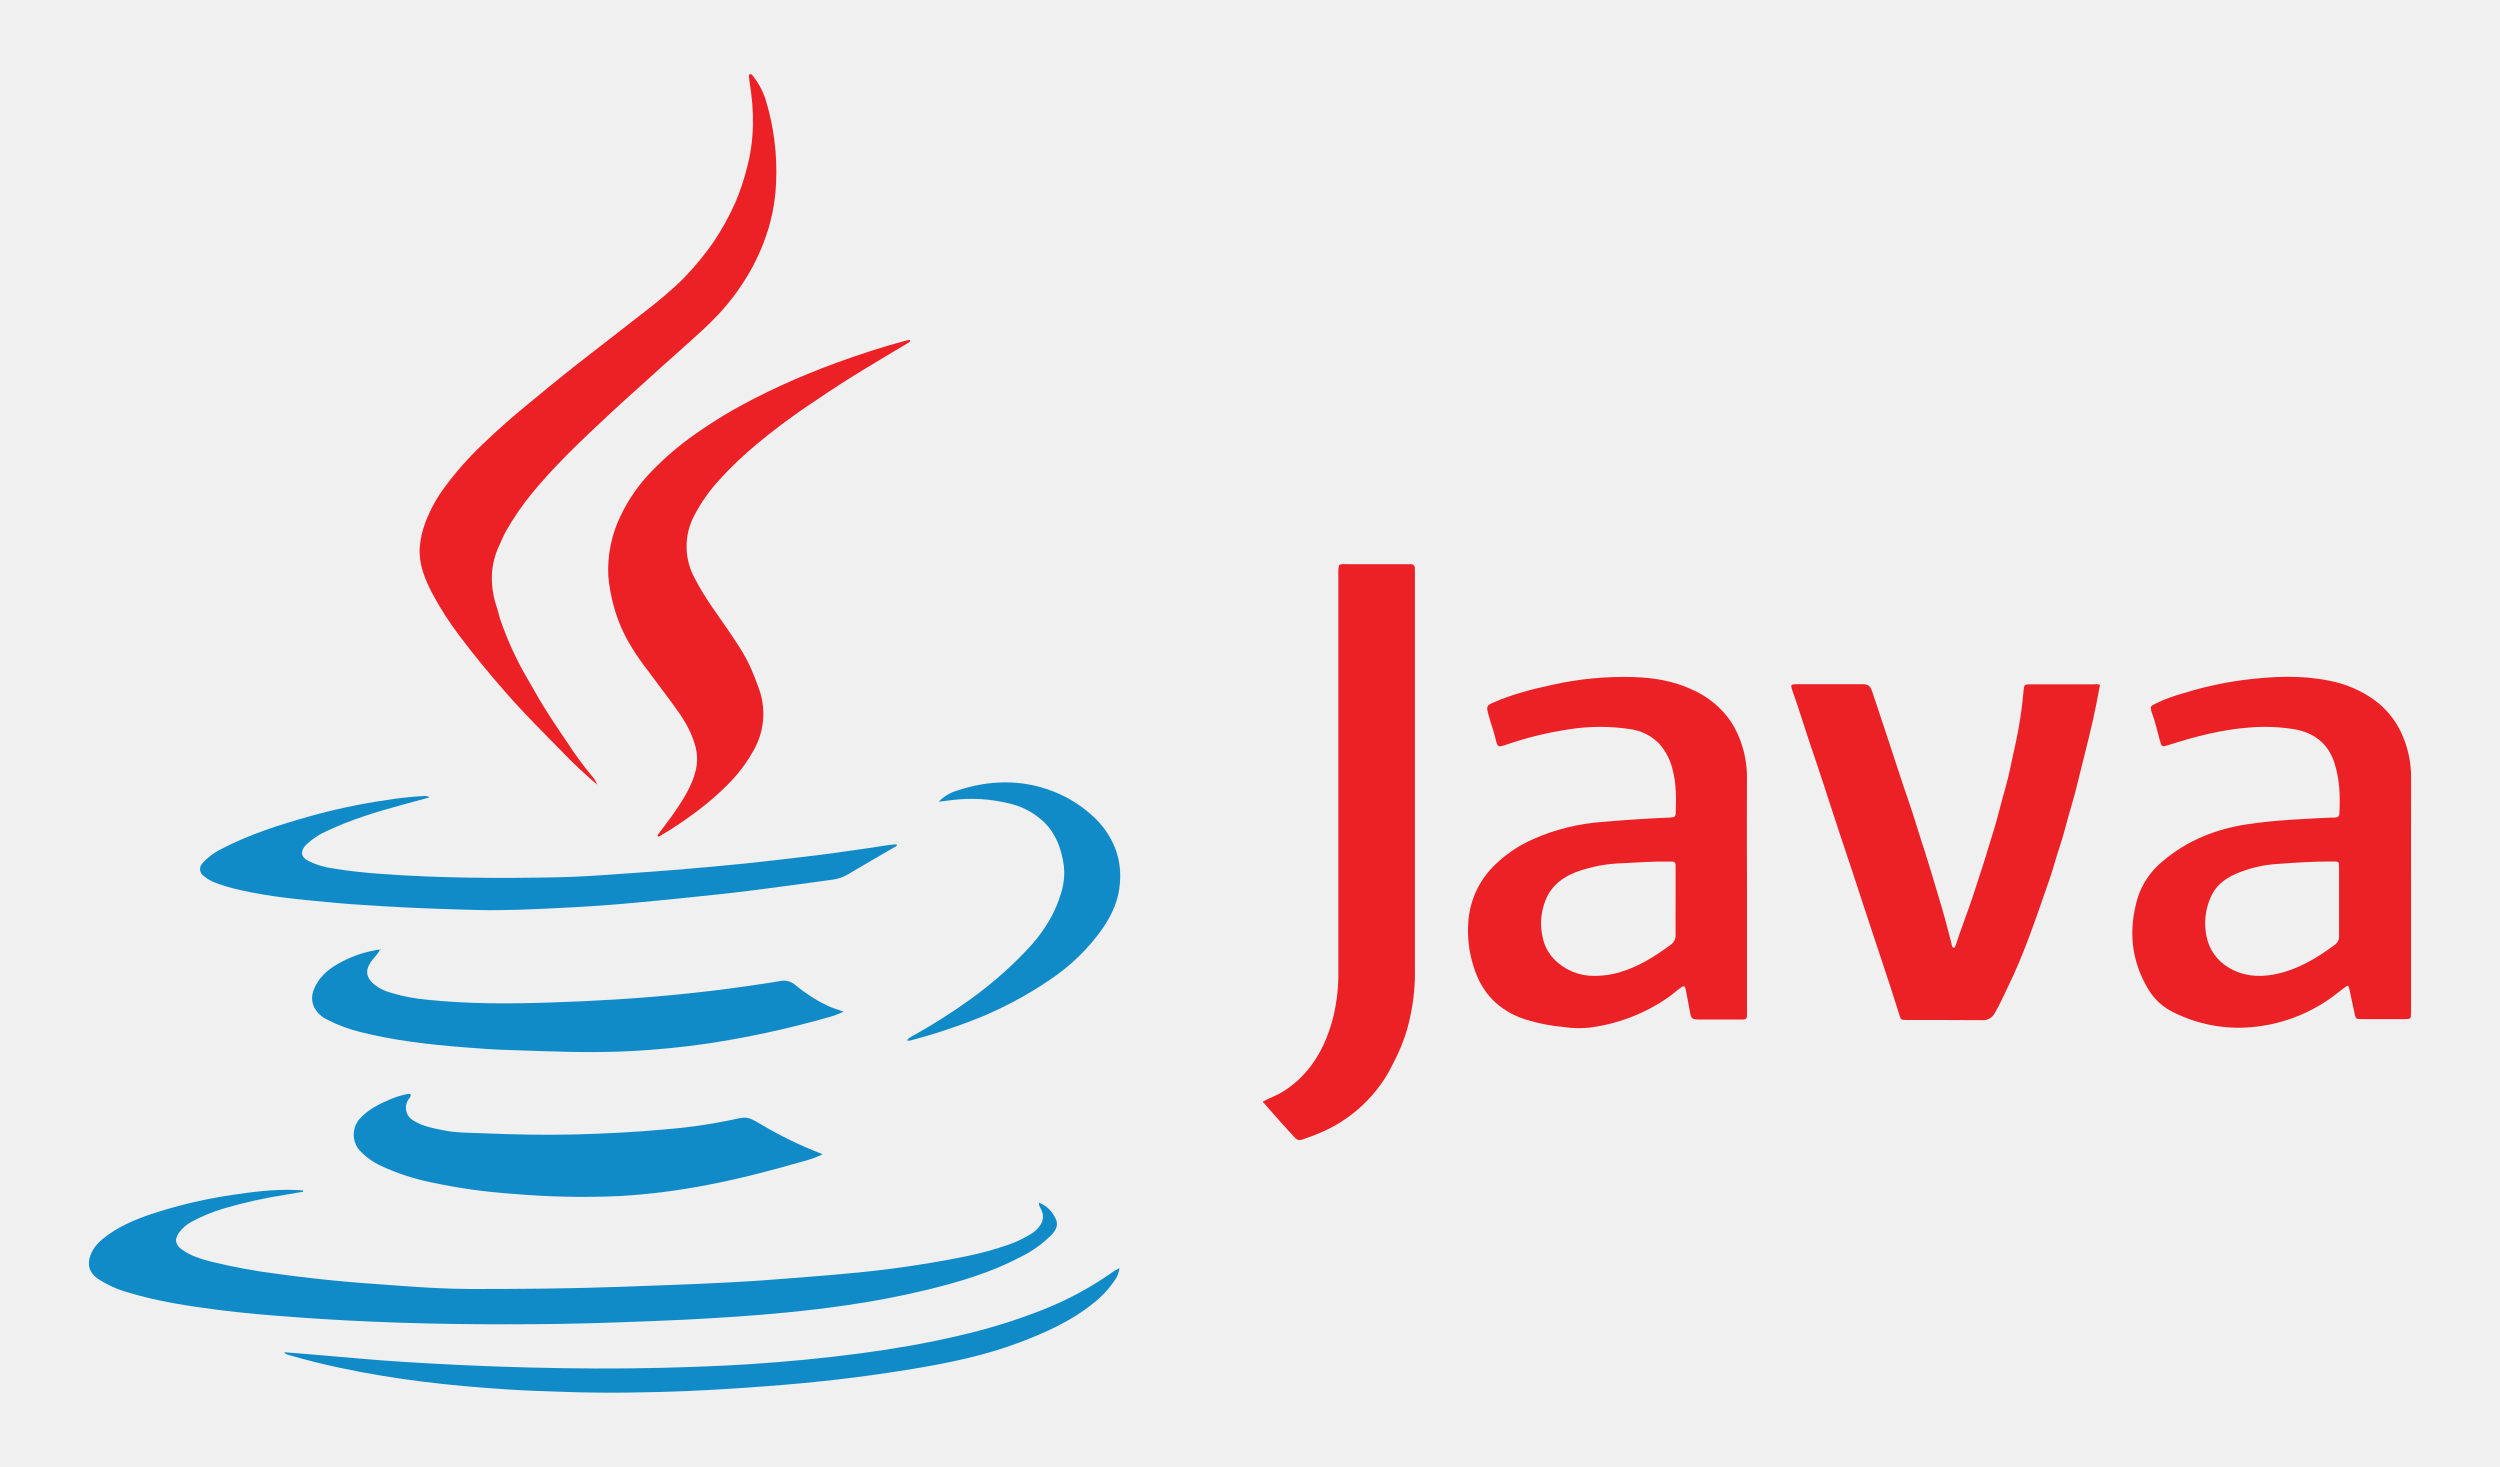
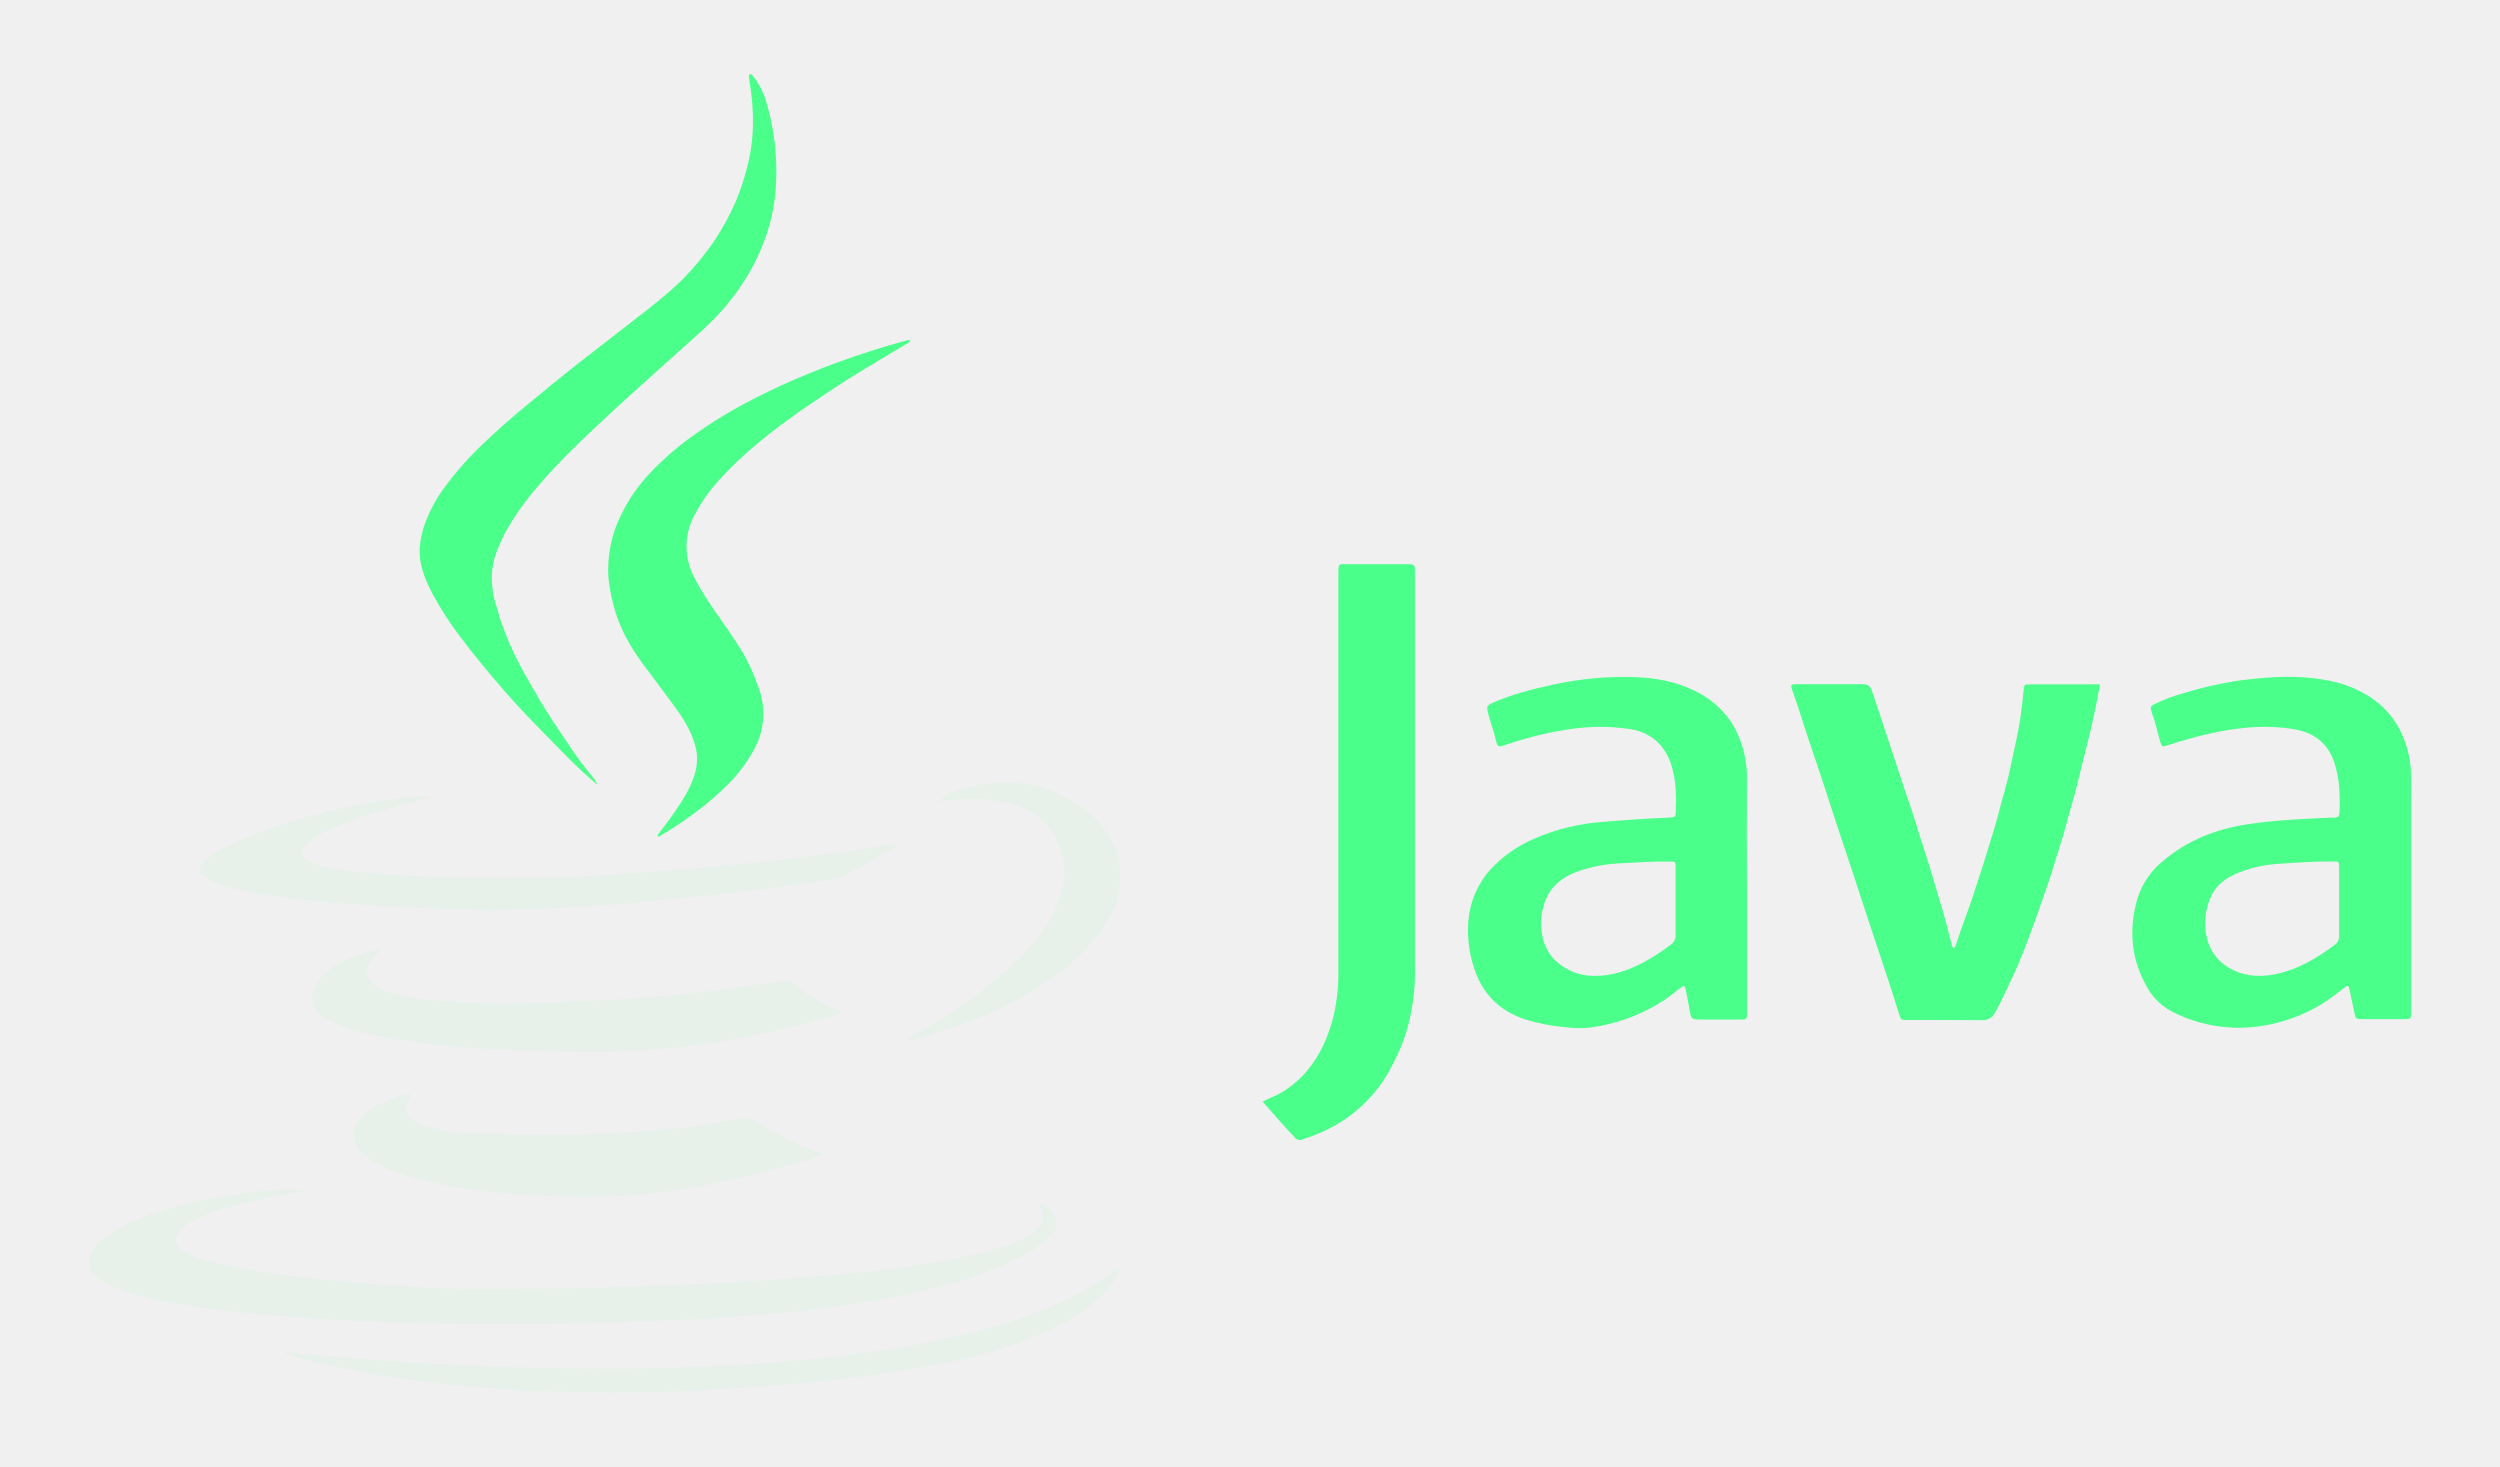
<svg xmlns="http://www.w3.org/2000/svg" id="Layer_1" data-name="Layer 1" viewBox="0 0 900 528">
  <defs>
-     <style>.cls-1{fill:#fff;}.cls-2{fill:#ec2126;}.cls-3{fill:#108bc8;}</style>
+     <style>.cls-1{fill:#fff;}.cls-2{fill:#4bff8b;}.cls-3{fill:#e7f1ea;}</style>
  </defs>
  <path class="cls-1" d="M374.06,432.92h0l.52.19A5.55,5.55,0,0,0,374.06,432.92Zm0,0,0,0h0v0ZM274.16,251.23c0-.11-.05-.23-.08-.34,0,.11.05.22.07.34.1.49.19,1,.27,1.46C274.35,252.21,274.26,251.72,274.16,251.23ZM215.24,283l0,.11.06-.09Zm-78.38,58.8a.16.16,0,0,0,0,.17h0A.19.19,0,0,1,136.86,341.81Zm0,.17h0v0l.05,0S136.82,342,136.82,342Z" />
  <polygon class="cls-1" points="215.32 283.04 215.26 283.13 215.24 283.01 215.32 283.04" />
  <path class="cls-2" d="M868,280.28a37.59,37.59,0,0,0-3.85-17.11,30.45,30.45,0,0,0-9.32-11.12,40.8,40.8,0,0,0-16.33-7c-10.25-2.1-20.54-1.55-30.82-.26a130,130,0,0,0-21.44,4.71,57.26,57.26,0,0,0-10.66,4c-1.34.73-1.46.92-1.13,2.38.07.26.15.53.24.78,1.21,3.11,1.86,6.38,2.76,9.57.79,2.77.75,2.78,3.38,1.93,9.39-3,18.89-5.5,28.77-6.24a65.88,65.88,0,0,1,16.24.59c7.05,1.22,12.12,4.92,14.46,11.85,2,6,2.19,12.13,1.89,18.33,0,1.05-.51,1.66-1.63,1.64-.48,0-.95,0-1.43,0-10,.49-20.08.89-30,2.39-11.28,1.7-21.62,5.75-30.39,13.19a28.06,28.06,0,0,0-9.15,13.22c-3.46,11.56-2.44,22.7,3.86,33.13a21.58,21.58,0,0,0,9.1,8.22,52.24,52.24,0,0,0,28,5.3,58,58,0,0,0,27.67-9.88c2-1.37,3.89-2.94,5.85-4.4,1.22-.9,1.4-.85,1.74.72.62,2.85,1.22,5.7,1.82,8.55.43,2,.5,2.1,2.52,2.11q7.85,0,15.69,0c2,0,2.1-.15,2.14-2.05,0-.27,0-.55,0-.82V321h0C868,307.45,867.94,293.87,868,280.28ZM840.69,340c-6.68,5-13.74,9.23-22.09,10.81-5.8,1.09-11.34.55-16.48-2.6A16.65,16.65,0,0,1,794.33,337a23,23,0,0,1,1.26-13.38c1.67-4.36,5-7.16,9.2-9A45.33,45.33,0,0,1,820.17,311c6.23-.46,12.46-.87,18.72-.85.47,0,1,0,1.42,0,1.61,0,1.74.13,1.75,1.76,0,3.8,0,7.61,0,11.41v1.22h0c0,4.08,0,8.15,0,12.23A3.65,3.65,0,0,1,840.69,340Z" />
  <path class="cls-2" d="M628.9,280.88a37.86,37.86,0,0,0-1.74-12.42,35.26,35.26,0,0,0-3.88-8.47,33,33,0,0,0-14.22-11.78c-6.63-3.08-13.69-4.24-20.95-4.47A118.78,118.78,0,0,0,559,246.49c-7.36,1.61-14.66,3.43-21.58,6.51-2.12.95-2.3,1.34-1.76,3.58.76,3.16,2,6.18,2.73,9.36s.85,3.15,4,2.1a126,126,0,0,1,21.9-5.4,71.85,71.85,0,0,1,22.72-.13,17.88,17.88,0,0,1,10.33,5.24,21.44,21.44,0,0,1,4.93,9.88c1.21,4.78,1.15,9.7,1,14.59,0,1.82-.3,2-2.21,2.1q-12,.51-24,1.56a74.76,74.76,0,0,0-25,6.15A46.38,46.38,0,0,0,536.57,313a31.6,31.6,0,0,0-8,19.17,42.46,42.46,0,0,0,1.88,15.65c2.92,9.68,9.07,16,18.58,19.15a65.8,65.8,0,0,0,14,2.77,36.7,36.7,0,0,0,9.13.21,63.59,63.59,0,0,0,28.55-11c1.55-1.11,2.92-2.42,4.5-3.48,1-.7,1.39-.56,1.63.68.55,2.73,1.08,5.46,1.55,8.2.41,2.34.73,2.67,3.2,2.68q6.11,0,12.22,0c1.23,0,2.45,0,3.67,0,1.06,0,1.49-.46,1.44-1.48,0-.33,0-.67,0-1V320.62C628.87,307.37,628.83,294.13,628.9,280.88Zm-27.59,59.34a82.72,82.72,0,0,1-9.19,6c-5.63,3-11.54,5.15-18,5.1a19.94,19.94,0,0,1-14.65-6,16.21,16.21,0,0,1-4.23-8.43,22.2,22.2,0,0,1,1.21-12.95c2.08-5.11,6-8.06,10.9-10a53.88,53.88,0,0,1,17.12-3.2c5.35-.27,10.71-.66,16.07-.57H602c.86,0,1.22.45,1.22,1.27,0,.47,0,.95,0,1.42v11.82h0c0,3.94-.05,7.87,0,11.81A4.1,4.1,0,0,1,601.31,340.22Z" />
  <path class="cls-2" d="M756,246.54l-1.4,7.29c-1.5,7.73-3.55,15.33-5.43,23-.76,3-1.48,6.09-2.28,9.13q-.72,2.73-1.54,5.43c-.17.54-.33,1.09-.48,1.63-1.1,3.82-2,7.71-3.28,11.46-1.33,3.92-2.34,7.94-3.69,11.85-2.49,7.17-4.94,14.36-7.61,21.47-2.21,5.89-4.63,11.73-7.39,17.39-1.57,3.22-3,6.53-4.84,9.62a4.72,4.72,0,0,1-4.53,2.45c-9.1-.06-18.21-.05-27.31-.07-1.8,0-1.88-.07-2.43-1.77-2-6.33-4-12.67-6.15-19-2.65-7.83-5.18-15.7-7.8-23.55-1.21-3.6-2.31-7.23-3.55-10.82-2.7-7.88-5.23-15.83-7.86-23.74-1.22-3.67-2.33-7.37-3.6-11-2.7-7.82-5.25-15.68-7.79-23.55-.6-1.86-1.33-3.7-1.93-5.57-.5-1.58-.33-1.86,1.25-1.87q12.12,0,24.25,0c1.95,0,2.73.67,3.37,2.6q2.81,8.38,5.58,16.79c2.75,8.3,5.42,16.63,8.28,24.9,1.33,3.84,2.42,7.76,3.7,11.62,2.77,8.37,5.23,16.83,7.74,25.28,1.18,4,2.16,8,3.21,12a3.23,3.23,0,0,0,.39,1.36c.29.38.62.56.92,0a6,6,0,0,0,.38-.94c1.85-5.67,4-11.22,5.93-16.88q4.15-12.45,7.9-25c1.4-4.68,2.49-9.44,3.86-14.12,1.5-5.09,2.34-10.31,3.57-15.45a150.63,150.63,0,0,0,3.05-19.9c.22-2.2.29-2.21,2.51-2.21q11.52,0,23,0A3.54,3.54,0,0,1,756,246.54Z" />
  <path class="cls-2" d="M509.37,207.88q0,70.31,0,140.6a74.28,74.28,0,0,1-1.75,17.8,61.46,61.46,0,0,1-4.71,13.82c-1.36,2.65-2.59,5.35-4.21,7.88a51.5,51.5,0,0,1-22.45,19.4,74.34,74.34,0,0,1-7.4,2.85,2.27,2.27,0,0,1-2.71-.69c-1.53-1.72-3.14-3.37-4.67-5.09-2.3-2.56-4.55-5.16-6.93-7.87,2.49-1.28,4.92-2.13,7.11-3.47a36.75,36.75,0,0,0,8.78-7.5c4.89-5.74,7.77-12.46,9.62-19.74a67.61,67.61,0,0,0,1.75-16.75q0-71,0-142c0-4.74-.07-4,4.08-4,6.93,0,13.86,0,20.79,0,.4,0,.81,0,1.22,0a1.38,1.38,0,0,1,1.46,1.56C509.36,205.71,509.37,206.8,509.37,207.88Z" />
  <path class="cls-2" d="M279.4,65.71a65.47,65.47,0,0,1-2.16,14.47,75.17,75.17,0,0,1-7.5,18,82.82,82.82,0,0,1-11.11,15c-3.71,4-7.79,7.56-11.83,11.19-3.07,2.76-6.17,5.5-9.24,8.26-4.69,4.22-9.38,8.43-14.05,12.68-2.86,2.6-5.67,5.26-8.49,7.9-4.81,4.49-9.54,9.07-14.09,13.81q-4.87,5.06-9.34,10.48a96.06,96.06,0,0,0-9.44,13.73c-.93,1.64-1.64,3.42-2.42,5.15a27.09,27.09,0,0,0-2.6,13.64,31.26,31.26,0,0,0,1.57,8.17c.61,1.65.92,3.41,1.48,5.08A119.28,119.28,0,0,0,190.26,245c1.4,2.4,2.74,4.83,4.16,7.22,3.06,5.14,6.39,10.09,9.76,15a119.31,119.31,0,0,0,8.79,12,8.84,8.84,0,0,1,2,3.28c-4.16-3.62-8.22-7.31-12-11.27-4.43-4.59-9-9.08-13.36-13.68-2.68-2.79-5.27-5.66-7.82-8.57-5.62-6.44-11.08-13-16.2-19.86a112.83,112.83,0,0,1-10-15.56c-2.67-5.14-4.87-10.46-4.49-16.49a32.46,32.46,0,0,1,2-8.88,51.35,51.35,0,0,1,7.13-13A116,116,0,0,1,173.68,160c5.33-5.13,10.84-10,16.61-14.69,2.8-2.25,5.53-4.59,8.32-6.86q9-7.31,18.21-14.36c4.31-3.3,8.56-6.68,12.86-10,4.47-3.43,8.9-6.91,13.06-10.71,1.55-1.42,3.1-2.85,4.51-4.4a106.48,106.48,0,0,0,9.49-11.67,92.82,92.82,0,0,0,8.13-14.75,84.83,84.83,0,0,0,3.93-11.75c2.85-10.34,2.81-20.78,1.05-31.28a15.86,15.86,0,0,1-.22-1.82c0-.38-.14-.88.39-1s.74.25,1,.58a27.08,27.08,0,0,1,4.43,8A88.48,88.48,0,0,1,279.4,65.71Z" />
  <path class="cls-3" d="M374.06,432.88v0h0Z" />
  <path class="cls-3" d="M378.72,444.37a41.38,41.38,0,0,1-11.34,8.15c-10.65,5.63-22.08,9-33.7,11.82-9.5,2.33-19.11,4.1-28.78,5.53-7.18,1.06-14.4,1.89-21.63,2.61-12.3,1.21-24.63,2-37,2.62-8.41.43-16.83.69-25.25,1-13.17.48-26.34.65-39.52.65-12.63,0-25.26-.17-37.89-.59s-25.1-1.06-37.63-2c-9.15-.67-18.28-1.41-27.37-2.59-10.84-1.41-21.65-3-32.15-6.19a39.28,39.28,0,0,1-11.11-4.95c-3.11-2.11-4.07-4.95-2.81-8.48,1.15-3.24,3.57-5.4,6.23-7.32,5.7-4.11,12.18-6.5,18.81-8.56a174.88,174.88,0,0,1,25.78-5.86c7.65-1.15,15.33-2.14,23.1-1.81.82,0,1.63.1,2.44.15.18,0,.26.08.22.47l-5.82,1a174.83,174.83,0,0,0-22.64,5A61.56,61.56,0,0,0,69,439.82a13.21,13.21,0,0,0-4.69,4.12c-1.59,2.35-1.12,4.28,1.22,5.93,3.16,2.25,6.79,3.37,10.48,4.32a210.18,210.18,0,0,0,24,4.43c7.94,1.09,15.9,2,23.87,2.72,6,.57,12.05.93,18.08,1.39,9.27.71,18.56,1.3,27.87,1.31,17.79,0,35.59-.13,53.37-.78,8.89-.33,17.79-.63,26.67-1,10.72-.46,21.44-1,32.13-1.89,7.38-.6,14.76-1.1,22.13-1.82a384.46,384.46,0,0,0,43.5-6.25,115.1,115.1,0,0,0,15.68-4.3,41.61,41.61,0,0,0,8.2-4,9.85,9.85,0,0,0,3.43-3.71,5.34,5.34,0,0,0-.06-4.71c-.12-.29-.27-.57-.42-.86a3,3,0,0,1-.43-1.74h0a8.24,8.24,0,0,1,1,.42l.49.26a8.76,8.76,0,0,1,.88.56c.15.1.29.21.43.32a10.21,10.21,0,0,1,.77.69,12.14,12.14,0,0,1,2.41,3.45C381.12,440.8,380.25,442.72,378.72,444.37Z" />
  <path class="cls-2" d="M327.66,122.54c0,.67-.53.77-.9,1-6.79,4.1-13.65,8.1-20.37,12.3-5.41,3.38-10.7,6.95-16,10.54-1.54,1-3.07,2.11-4.59,3.2s-3,2.18-4.52,3.3q-4.47,3.36-8.77,6.94A130,130,0,0,0,259,172.71a59.58,59.58,0,0,0-9,12.75A23.84,23.84,0,0,0,250,208a97.74,97.74,0,0,0,6.77,11.11c2.9,4.25,5.94,8.41,8.71,12.75a59.08,59.08,0,0,1,6.24,12.08c.43,1.21.91,2.41,1.36,3.61a26.43,26.43,0,0,1,1.12,3.71c.1.49.19,1,.26,1.46a26.32,26.32,0,0,1-2.67,16.51,54.52,54.52,0,0,1-9.92,13.33,100.92,100.92,0,0,1-8.81,7.83,134,134,0,0,1-15.44,10.55.75.75,0,0,1-.85.11c-.17-.45.25-.79.49-1.12,1.85-2.51,3.81-4.95,5.56-7.52,3.18-4.66,6.25-9.41,7.63-15a18,18,0,0,0-.36-9.64c-1.59-5.31-4.54-9.81-7.79-14.18-2.91-3.91-5.8-7.85-8.74-11.75a94.45,94.45,0,0,1-6.38-9.17,55.31,55.31,0,0,1-6.3-14.72A60.88,60.88,0,0,1,219,207.57a44.55,44.55,0,0,1,4.61-22.27,59.85,59.85,0,0,1,10.8-15.45,107.23,107.23,0,0,1,16.06-13.71q6.24-4.41,12.85-8.22c5.71-3.28,11.58-6.23,17.56-9q10.1-4.62,20.51-8.42c8.28-3,16.66-5.76,25.2-8C326.91,122.46,327.28,122.23,327.66,122.54Z" />
  <path class="cls-3" d="M296.16,415.54a37.61,37.61,0,0,1-7.14,2.57c-11.35,3.25-22.76,6.28-34.36,8.47a237.8,237.8,0,0,1-31.48,4,294.93,294.93,0,0,1-38.87-.82,206.56,206.56,0,0,1-29.19-4.13,82.45,82.45,0,0,1-17.93-5.9,24.72,24.72,0,0,1-7.85-5.72,8.67,8.67,0,0,1,.11-11.2c3-3.4,7-5.33,11.05-7.06a30,30,0,0,1,5.42-1.74,4,4,0,0,1,1.93-.13,2.13,2.13,0,0,1-.65,1.73,5.27,5.27,0,0,0,1.75,7.86c3.23,2,6.79,2.66,10.38,3.38,4.75,1,9.59.92,14.4,1.12,11.06.46,22.13.71,33.2.43,10.86-.28,21.7-.82,32.53-1.82a188.22,188.22,0,0,0,23.76-3.38c5.73-1.28,5.73-1.35,10.7,1.54a141.55,141.55,0,0,0,21.17,10.36C295.41,415.19,295.71,415.34,296.16,415.54Z" />
  <path class="cls-3" d="M136.83,342l-.05,0v0Z" />
  <path class="cls-3" d="M303.69,364.21a35.71,35.71,0,0,1-6.88,2.4,344.91,344.91,0,0,1-42.15,9.08c-8.93,1.31-17.91,2.17-26.93,2.67-14.88.84-29.73.14-44.59-.35-5.43-.18-10.85-.53-16.26-1-12.65-1-25.26-2.43-37.59-5.6a51.43,51.43,0,0,1-11.22-4.21,10.26,10.26,0,0,1-5-4.63c-1.48-3.27-.49-6.22,1.28-9,2.53-4,6.46-6.32,10.6-8.28l1.25-.56c.85-.36,1.7-.68,2.57-1,1.29-.44,2.61-.82,3.95-1.15.88-.21,1.78-.41,2.68-.58l.45-.09a1.58,1.58,0,0,1,.65,0,.73.73,0,0,1,.25.08c-.83,1.72-2.35,2.91-3.37,4.49-1.77,2.74-1.63,5,.63,7.29a16.1,16.1,0,0,0,6.75,3.63,64.35,64.35,0,0,0,13,2.5c14.75,1.54,29.55,1.51,44.35,1q11.61-.36,23.2-1.07,13.6-.83,27.18-2.27c9.72-1,19.4-2.35,29.05-3.83,1.14-.17,2.28-.36,3.41-.57a6.29,6.29,0,0,1,5.32,1.39,55.5,55.5,0,0,0,11.59,7.49c.46.21.92.4,1.39.59.93.37,1.9.71,2.9,1C302.65,363.89,303.17,364.05,303.69,364.21Z" />
  <path class="cls-3" d="M322.21,304.88c-5.62,3.28-11.28,6.5-16.87,9.84a14.21,14.21,0,0,1-5.51,1.94c-9.95,1.34-19.89,2.76-29.86,4-8,1-15.92,1.78-23.88,2.62-5.67.59-11.34,1.12-17,1.66-8.72.83-17.46,1.43-26.2,1.86-10.31.5-20.63,1.07-31,.8-11.41-.31-22.81-.67-34.2-1.37-6.37-.39-12.74-.79-19.09-1.4-10.8-1-21.63-2-32.24-4.44a60.49,60.49,0,0,1-9.54-2.87,16.57,16.57,0,0,1-3.75-2.39,3,3,0,0,1-.24-4.32,23.43,23.43,0,0,1,7.32-5.41C90,300.31,100.44,297,111,294a219.7,219.7,0,0,1,28.26-6,127.84,127.84,0,0,1,13-1.42,3.61,3.61,0,0,1,2.43.47l-10,2.71C135.58,292.25,126.56,295,118,299a25.71,25.71,0,0,0-7.33,4.7,7.84,7.84,0,0,0-1,1c-1.59,2.18-1.18,3.85,1.19,5.16a28.09,28.09,0,0,0,9.1,2.78c5.89,1,11.84,1.6,17.79,2,20.82,1.52,41.67,1.58,62.52,1.2,8.41-.16,16.81-.78,25.21-1.39,6.37-.47,12.74-.87,19.09-1.41q12-1,23.93-2.2c6.55-.66,13.08-1.47,19.62-2.23,8.7-1,17.37-2.22,26-3.5,2.88-.42,5.74-1,8.63-1.17C323.05,304.64,322.51,304.7,322.21,304.88Z" />
  <path class="cls-3" d="M403,456.48a9.3,9.3,0,0,1-1.36,3.93,37,37,0,0,1-8.24,8.92c-7.94,6.37-17.1,10.44-26.52,14-12.43,4.7-25.38,7.34-38.45,9.51q-14.07,2.32-28.23,3.93-11.82,1.34-23.71,2.22c-9.62.74-19.24,1.37-28.87,1.77-14.45.59-28.91.82-43.38.36-7.06-.22-14.11-.45-21.16-.9-10.24-.64-20.44-1.53-30.62-2.79s-20.28-2.91-30.3-5.06q-9-1.92-17.77-4.44a3.79,3.79,0,0,1-2.18-1.12c1.81.13,3.33.22,4.84.35,7.23.62,14.47,1.27,21.7,1.86,5.62.47,11.24.94,16.86,1.29,15.11.92,30.24,1.65,45.38,2,15.54.39,31.09.51,46.64.12,10.87-.27,21.73-.64,32.57-1.35,13.27-.87,26.51-2.14,39.71-3.89,11.84-1.57,23.6-3.61,35.23-6.34a206.07,206.07,0,0,0,30.3-9.36,119.49,119.49,0,0,0,24.68-13.25c.33-.24.67-.47,1-.68Z" />
  <path class="cls-3" d="M403.18,317.76c-.39,6.08-2.77,11.38-6.14,16.35a72.06,72.06,0,0,1-18.78,18.4,136.89,136.89,0,0,1-28.59,15,207.3,207.3,0,0,1-21.67,7,2.27,2.27,0,0,1-1.55,0,8.14,8.14,0,0,1,2.44-1.76A216.15,216.15,0,0,0,349,360a149.64,149.64,0,0,0,12.68-10.2,128.79,128.79,0,0,0,9.78-9.77,49,49,0,0,0,4.12-5.29,45.39,45.39,0,0,0,6.71-14.28,22.81,22.81,0,0,0,.71-8.67c-.81-5.95-2.73-11.5-7.15-15.83a26.44,26.44,0,0,0-11.61-6.48,56.66,56.66,0,0,0-21.81-1.42c-1.34.15-2.68.34-4.51.57a15.14,15.14,0,0,1,6.58-4c11.57-3.85,23.17-4.18,34.68.27a46.17,46.17,0,0,1,13.64,8.35,31.37,31.37,0,0,1,8.73,12.32A28.11,28.11,0,0,1,403.18,317.76Z" />
  <path class="cls-3" d="M136.79,342h0s0,0,0,0Z" />
  <path class="cls-3" d="M137.12,341.9a.77.77,0,0,1-.29.08h0a.16.16,0,0,1,0-.17.17.17,0,0,1,.12-.05C137.14,341.74,137.21,341.83,137.12,341.9Z" />
  <polygon class="cls-2" points="215.32 283.04 215.26 283.13 215.24 283.01 215.32 283.04" />
  <path class="cls-3" d="M374,432.81l.05.06h-.1s0-.05,0-.06,0,0,0,0S374,432.78,374,432.81Z" />
  <polygon class="cls-3" points="374.01 432.88 374.02 432.88 374.01 432.88 374.01 432.88" />
  <path class="cls-3" d="M374.06,432.88l0,0,0,0Z" />
</svg>
